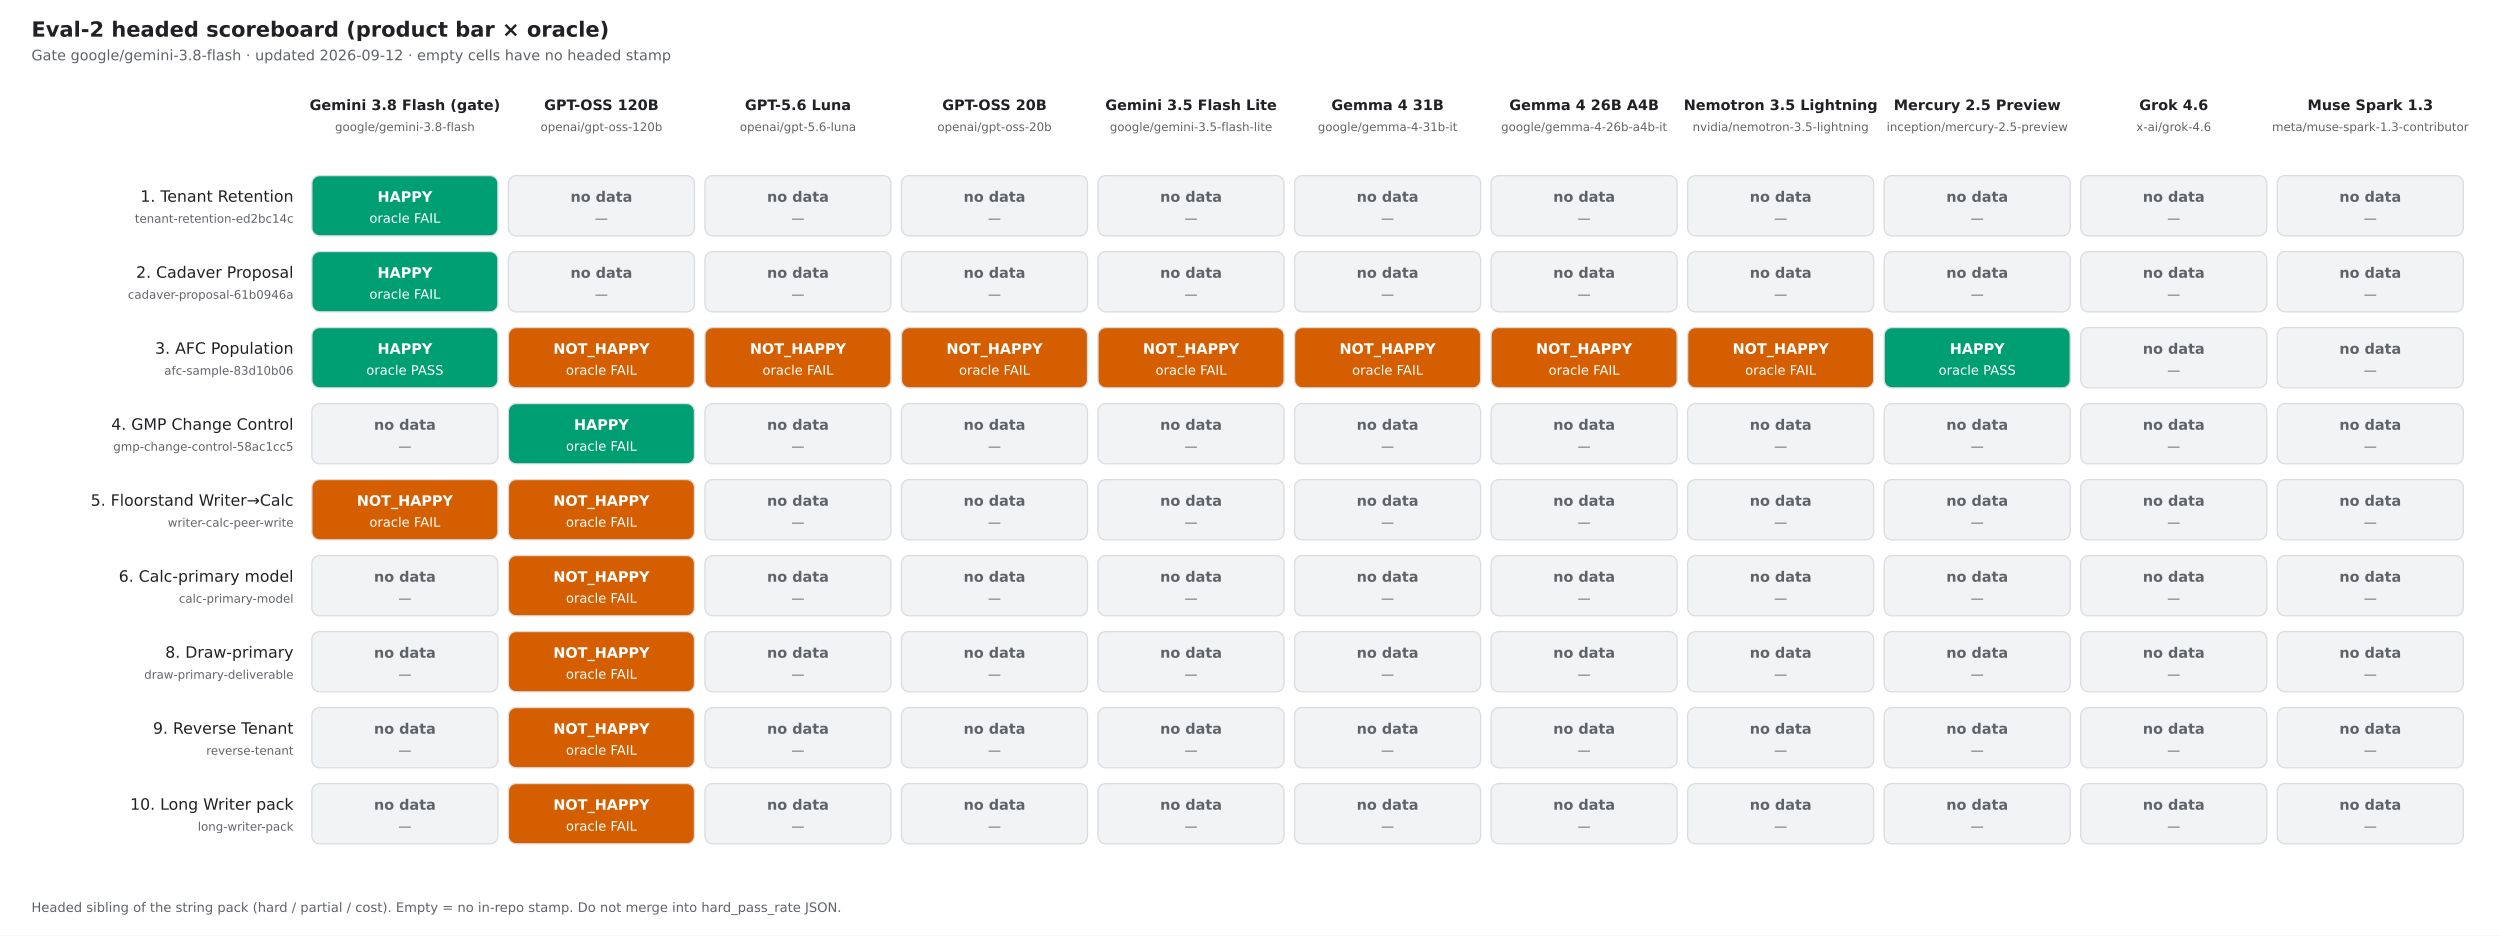
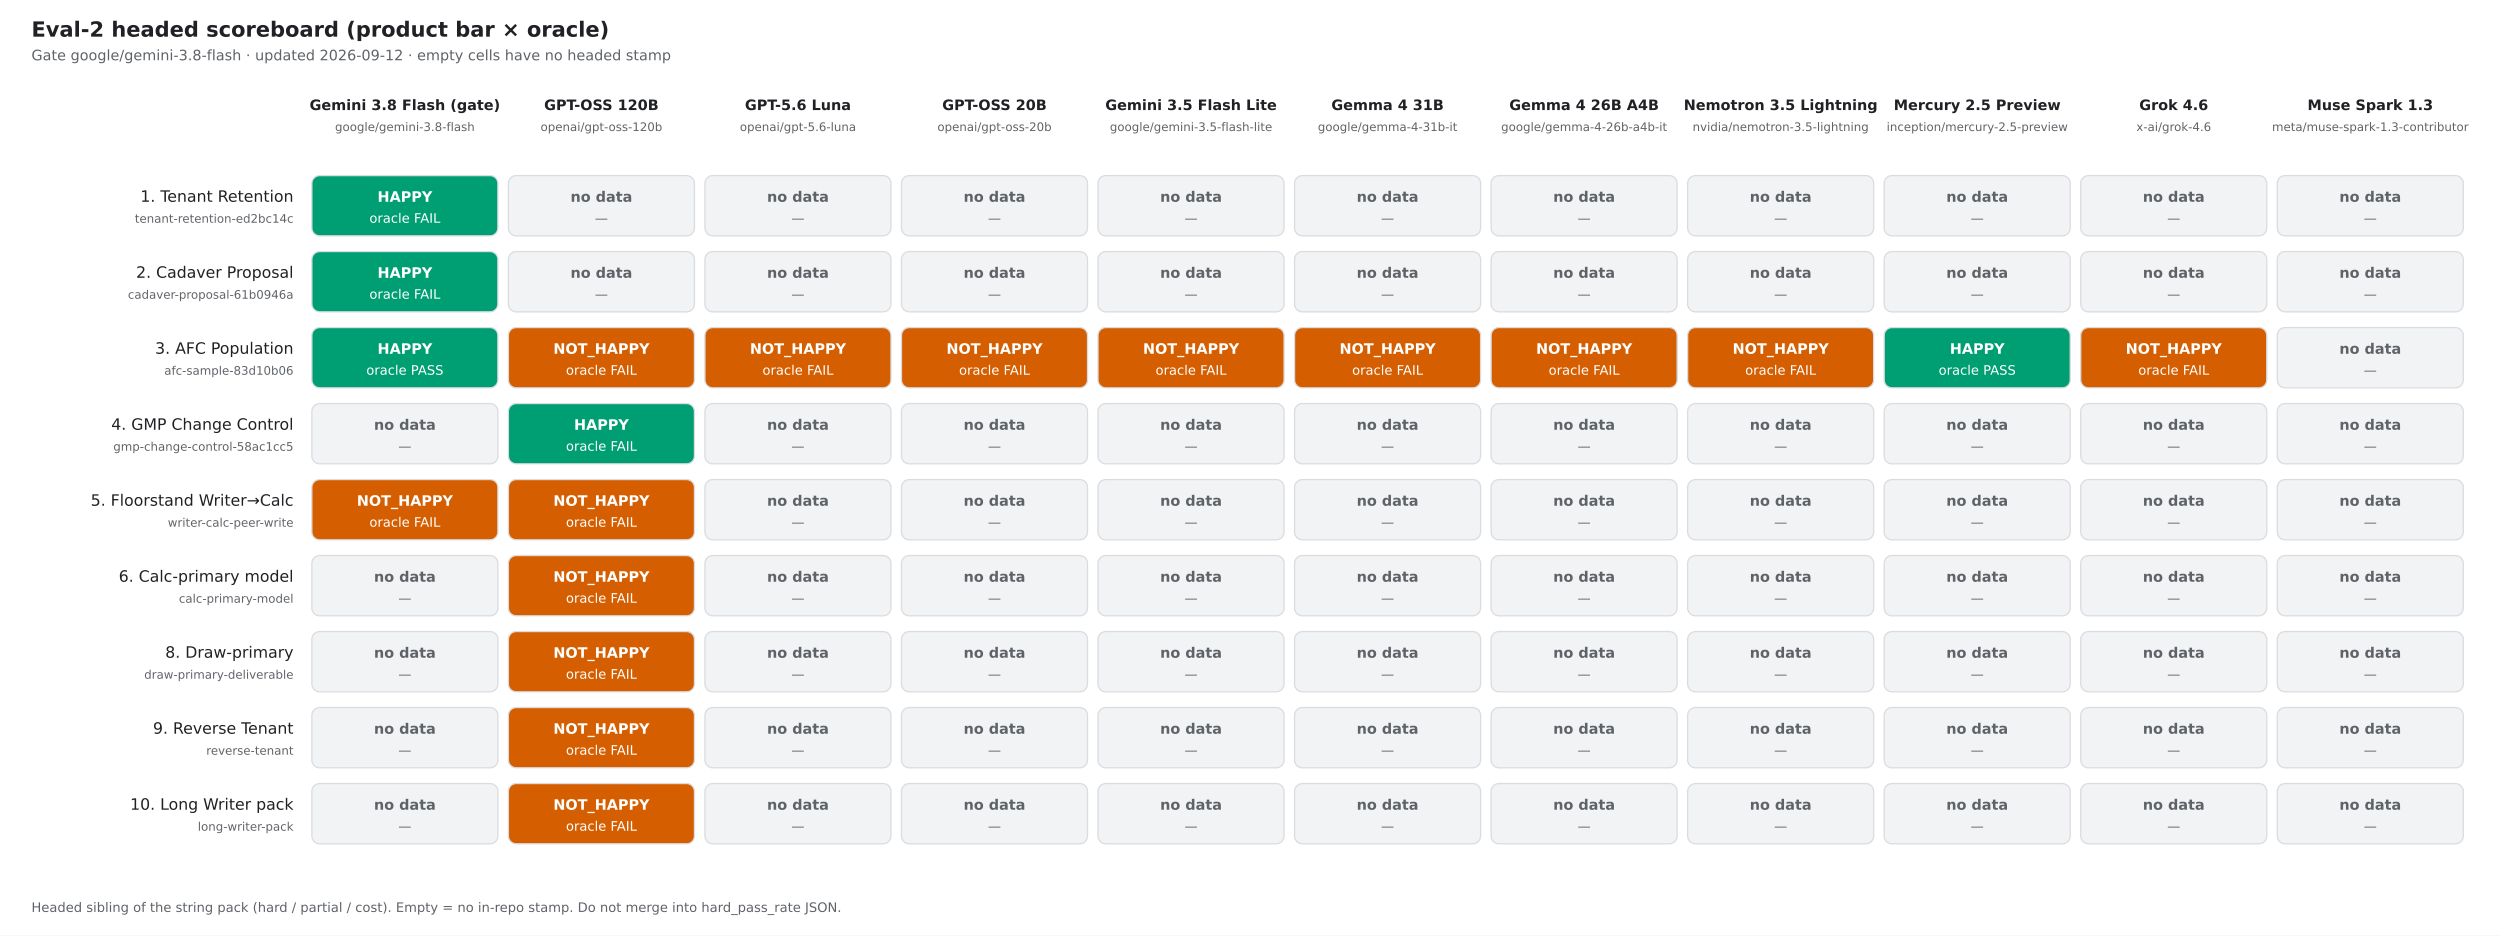
<svg xmlns="http://www.w3.org/2000/svg" width="1908" height="714" viewBox="0 0 1908 714" role="img">
  <rect width="1908" height="714" fill="#ffffff" />
  <text x="24" y="28" font-family="DejaVu Sans, sans-serif" font-size="16" font-weight="700" fill="#202124">Eval-2 headed scoreboard (product bar × oracle)</text>
  <text x="24" y="46" font-family="DejaVu Sans, sans-serif" font-size="11" fill="#5f6368">Gate google/gemini-3.8-flash · updated 2026-09-12 · empty cells have no headed stamp</text>
  <text x="309.0" y="84" text-anchor="middle" font-family="DejaVu Sans, sans-serif" font-size="11" font-weight="700" fill="#202124">Gemini 3.8 Flash (gate)</text>
  <text x="309.0" y="100" text-anchor="middle" font-family="DejaVu Sans, sans-serif" font-size="9" fill="#5f6368">google/gemini-3.8-flash</text>
  <text x="459.0" y="84" text-anchor="middle" font-family="DejaVu Sans, sans-serif" font-size="11" font-weight="700" fill="#202124">GPT-OSS 120B</text>
  <text x="459.0" y="100" text-anchor="middle" font-family="DejaVu Sans, sans-serif" font-size="9" fill="#5f6368">openai/gpt-oss-120b</text>
  <text x="609.0" y="84" text-anchor="middle" font-family="DejaVu Sans, sans-serif" font-size="11" font-weight="700" fill="#202124">GPT-5.6 Luna</text>
  <text x="609.0" y="100" text-anchor="middle" font-family="DejaVu Sans, sans-serif" font-size="9" fill="#5f6368">openai/gpt-5.6-luna</text>
  <text x="759.0" y="84" text-anchor="middle" font-family="DejaVu Sans, sans-serif" font-size="11" font-weight="700" fill="#202124">GPT-OSS 20B</text>
  <text x="759.0" y="100" text-anchor="middle" font-family="DejaVu Sans, sans-serif" font-size="9" fill="#5f6368">openai/gpt-oss-20b</text>
  <text x="909.0" y="84" text-anchor="middle" font-family="DejaVu Sans, sans-serif" font-size="11" font-weight="700" fill="#202124">Gemini 3.5 Flash Lite</text>
  <text x="909.0" y="100" text-anchor="middle" font-family="DejaVu Sans, sans-serif" font-size="9" fill="#5f6368">google/gemini-3.5-flash-lite</text>
  <text x="1059.0" y="84" text-anchor="middle" font-family="DejaVu Sans, sans-serif" font-size="11" font-weight="700" fill="#202124">Gemma 4 31B</text>
  <text x="1059.0" y="100" text-anchor="middle" font-family="DejaVu Sans, sans-serif" font-size="9" fill="#5f6368">google/gemma-4-31b-it</text>
  <text x="1209.0" y="84" text-anchor="middle" font-family="DejaVu Sans, sans-serif" font-size="11" font-weight="700" fill="#202124">Gemma 4 26B A4B</text>
  <text x="1209.0" y="100" text-anchor="middle" font-family="DejaVu Sans, sans-serif" font-size="9" fill="#5f6368">google/gemma-4-26b-a4b-it</text>
  <text x="1359.0" y="84" text-anchor="middle" font-family="DejaVu Sans, sans-serif" font-size="11" font-weight="700" fill="#202124">Nemotron 3.5 Lightning</text>
  <text x="1359.0" y="100" text-anchor="middle" font-family="DejaVu Sans, sans-serif" font-size="9" fill="#5f6368">nvidia/nemotron-3.5-lightning</text>
  <text x="1509.0" y="84" text-anchor="middle" font-family="DejaVu Sans, sans-serif" font-size="11" font-weight="700" fill="#202124">Mercury 2.5 Preview</text>
  <text x="1509.0" y="100" text-anchor="middle" font-family="DejaVu Sans, sans-serif" font-size="9" fill="#5f6368">inception/mercury-2.5-preview</text>
  <text x="1659.0" y="84" text-anchor="middle" font-family="DejaVu Sans, sans-serif" font-size="11" font-weight="700" fill="#202124">Grok 4.6</text>
  <text x="1659.0" y="100" text-anchor="middle" font-family="DejaVu Sans, sans-serif" font-size="9" fill="#5f6368">x-ai/grok-4.6</text>
  <text x="1809.0" y="84" text-anchor="middle" font-family="DejaVu Sans, sans-serif" font-size="11" font-weight="700" fill="#202124">Muse Spark 1.3</text>
  <text x="1809.0" y="100" text-anchor="middle" font-family="DejaVu Sans, sans-serif" font-size="9" fill="#5f6368">meta/muse-spark-1.3-contributor</text>
  <text x="224" y="154" text-anchor="end" font-family="DejaVu Sans, sans-serif" font-size="12" fill="#202124">1. Tenant Retention</text>
  <text x="224" y="170" text-anchor="end" font-family="DejaVu Sans, sans-serif" font-size="9" fill="#5f6368">tenant-retention-ed2bc14c</text>
  <rect x="238.0" y="134.0" width="142" height="46" rx="6" fill="#009E73" stroke="#dadce0" />
  <text x="309.0" y="154.0" text-anchor="middle" font-family="DejaVu Sans, sans-serif" font-size="11" font-weight="700" fill="#ffffff">HAPPY</text>
  <text x="309.0" y="170.0" text-anchor="middle" font-family="DejaVu Sans, sans-serif" font-size="10" fill="#ffffff">oracle FAIL</text>
  <rect x="388.0" y="134.0" width="142" height="46" rx="6" fill="#F1F3F4" stroke="#dadce0" />
  <text x="459.0" y="154.0" text-anchor="middle" font-family="DejaVu Sans, sans-serif" font-size="11" font-weight="700" fill="#5f6368">no data</text>
  <text x="459.0" y="170.0" text-anchor="middle" font-family="DejaVu Sans, sans-serif" font-size="10" fill="#5f6368">—</text>
  <rect x="538.0" y="134.0" width="142" height="46" rx="6" fill="#F1F3F4" stroke="#dadce0" />
  <text x="609.0" y="154.0" text-anchor="middle" font-family="DejaVu Sans, sans-serif" font-size="11" font-weight="700" fill="#5f6368">no data</text>
  <text x="609.0" y="170.0" text-anchor="middle" font-family="DejaVu Sans, sans-serif" font-size="10" fill="#5f6368">—</text>
  <rect x="688.0" y="134.0" width="142" height="46" rx="6" fill="#F1F3F4" stroke="#dadce0" />
  <text x="759.0" y="154.0" text-anchor="middle" font-family="DejaVu Sans, sans-serif" font-size="11" font-weight="700" fill="#5f6368">no data</text>
  <text x="759.0" y="170.0" text-anchor="middle" font-family="DejaVu Sans, sans-serif" font-size="10" fill="#5f6368">—</text>
  <rect x="838.0" y="134.0" width="142" height="46" rx="6" fill="#F1F3F4" stroke="#dadce0" />
  <text x="909.0" y="154.0" text-anchor="middle" font-family="DejaVu Sans, sans-serif" font-size="11" font-weight="700" fill="#5f6368">no data</text>
  <text x="909.0" y="170.0" text-anchor="middle" font-family="DejaVu Sans, sans-serif" font-size="10" fill="#5f6368">—</text>
  <rect x="988.0" y="134.0" width="142" height="46" rx="6" fill="#F1F3F4" stroke="#dadce0" />
  <text x="1059.0" y="154.0" text-anchor="middle" font-family="DejaVu Sans, sans-serif" font-size="11" font-weight="700" fill="#5f6368">no data</text>
  <text x="1059.0" y="170.0" text-anchor="middle" font-family="DejaVu Sans, sans-serif" font-size="10" fill="#5f6368">—</text>
  <rect x="1138.0" y="134.0" width="142" height="46" rx="6" fill="#F1F3F4" stroke="#dadce0" />
  <text x="1209.0" y="154.0" text-anchor="middle" font-family="DejaVu Sans, sans-serif" font-size="11" font-weight="700" fill="#5f6368">no data</text>
  <text x="1209.0" y="170.0" text-anchor="middle" font-family="DejaVu Sans, sans-serif" font-size="10" fill="#5f6368">—</text>
  <rect x="1288.0" y="134.0" width="142" height="46" rx="6" fill="#F1F3F4" stroke="#dadce0" />
  <text x="1359.0" y="154.0" text-anchor="middle" font-family="DejaVu Sans, sans-serif" font-size="11" font-weight="700" fill="#5f6368">no data</text>
  <text x="1359.0" y="170.0" text-anchor="middle" font-family="DejaVu Sans, sans-serif" font-size="10" fill="#5f6368">—</text>
  <rect x="1438.0" y="134.0" width="142" height="46" rx="6" fill="#F1F3F4" stroke="#dadce0" />
  <text x="1509.0" y="154.0" text-anchor="middle" font-family="DejaVu Sans, sans-serif" font-size="11" font-weight="700" fill="#5f6368">no data</text>
  <text x="1509.0" y="170.0" text-anchor="middle" font-family="DejaVu Sans, sans-serif" font-size="10" fill="#5f6368">—</text>
  <rect x="1588.0" y="134.0" width="142" height="46" rx="6" fill="#F1F3F4" stroke="#dadce0" />
  <text x="1659.0" y="154.0" text-anchor="middle" font-family="DejaVu Sans, sans-serif" font-size="11" font-weight="700" fill="#5f6368">no data</text>
  <text x="1659.0" y="170.0" text-anchor="middle" font-family="DejaVu Sans, sans-serif" font-size="10" fill="#5f6368">—</text>
  <rect x="1738.0" y="134.0" width="142" height="46" rx="6" fill="#F1F3F4" stroke="#dadce0" />
  <text x="1809.0" y="154.0" text-anchor="middle" font-family="DejaVu Sans, sans-serif" font-size="11" font-weight="700" fill="#5f6368">no data</text>
  <text x="1809.0" y="170.0" text-anchor="middle" font-family="DejaVu Sans, sans-serif" font-size="10" fill="#5f6368">—</text>
  <text x="224" y="212" text-anchor="end" font-family="DejaVu Sans, sans-serif" font-size="12" fill="#202124">2. Cadaver Proposal</text>
  <text x="224" y="228" text-anchor="end" font-family="DejaVu Sans, sans-serif" font-size="9" fill="#5f6368">cadaver-proposal-61b0946a</text>
  <rect x="238.0" y="192.0" width="142" height="46" rx="6" fill="#009E73" stroke="#dadce0" />
  <text x="309.0" y="212.0" text-anchor="middle" font-family="DejaVu Sans, sans-serif" font-size="11" font-weight="700" fill="#ffffff">HAPPY</text>
  <text x="309.0" y="228.0" text-anchor="middle" font-family="DejaVu Sans, sans-serif" font-size="10" fill="#ffffff">oracle FAIL</text>
  <rect x="388.0" y="192.0" width="142" height="46" rx="6" fill="#F1F3F4" stroke="#dadce0" />
  <text x="459.0" y="212.0" text-anchor="middle" font-family="DejaVu Sans, sans-serif" font-size="11" font-weight="700" fill="#5f6368">no data</text>
  <text x="459.0" y="228.0" text-anchor="middle" font-family="DejaVu Sans, sans-serif" font-size="10" fill="#5f6368">—</text>
  <rect x="538.0" y="192.0" width="142" height="46" rx="6" fill="#F1F3F4" stroke="#dadce0" />
  <text x="609.0" y="212.0" text-anchor="middle" font-family="DejaVu Sans, sans-serif" font-size="11" font-weight="700" fill="#5f6368">no data</text>
  <text x="609.0" y="228.0" text-anchor="middle" font-family="DejaVu Sans, sans-serif" font-size="10" fill="#5f6368">—</text>
  <rect x="688.0" y="192.0" width="142" height="46" rx="6" fill="#F1F3F4" stroke="#dadce0" />
  <text x="759.0" y="212.0" text-anchor="middle" font-family="DejaVu Sans, sans-serif" font-size="11" font-weight="700" fill="#5f6368">no data</text>
  <text x="759.0" y="228.0" text-anchor="middle" font-family="DejaVu Sans, sans-serif" font-size="10" fill="#5f6368">—</text>
  <rect x="838.0" y="192.0" width="142" height="46" rx="6" fill="#F1F3F4" stroke="#dadce0" />
  <text x="909.0" y="212.0" text-anchor="middle" font-family="DejaVu Sans, sans-serif" font-size="11" font-weight="700" fill="#5f6368">no data</text>
  <text x="909.0" y="228.0" text-anchor="middle" font-family="DejaVu Sans, sans-serif" font-size="10" fill="#5f6368">—</text>
  <rect x="988.0" y="192.0" width="142" height="46" rx="6" fill="#F1F3F4" stroke="#dadce0" />
  <text x="1059.0" y="212.0" text-anchor="middle" font-family="DejaVu Sans, sans-serif" font-size="11" font-weight="700" fill="#5f6368">no data</text>
  <text x="1059.0" y="228.0" text-anchor="middle" font-family="DejaVu Sans, sans-serif" font-size="10" fill="#5f6368">—</text>
  <rect x="1138.0" y="192.0" width="142" height="46" rx="6" fill="#F1F3F4" stroke="#dadce0" />
  <text x="1209.0" y="212.0" text-anchor="middle" font-family="DejaVu Sans, sans-serif" font-size="11" font-weight="700" fill="#5f6368">no data</text>
  <text x="1209.0" y="228.0" text-anchor="middle" font-family="DejaVu Sans, sans-serif" font-size="10" fill="#5f6368">—</text>
  <rect x="1288.0" y="192.0" width="142" height="46" rx="6" fill="#F1F3F4" stroke="#dadce0" />
  <text x="1359.0" y="212.0" text-anchor="middle" font-family="DejaVu Sans, sans-serif" font-size="11" font-weight="700" fill="#5f6368">no data</text>
  <text x="1359.0" y="228.0" text-anchor="middle" font-family="DejaVu Sans, sans-serif" font-size="10" fill="#5f6368">—</text>
  <rect x="1438.0" y="192.0" width="142" height="46" rx="6" fill="#F1F3F4" stroke="#dadce0" />
  <text x="1509.0" y="212.0" text-anchor="middle" font-family="DejaVu Sans, sans-serif" font-size="11" font-weight="700" fill="#5f6368">no data</text>
  <text x="1509.0" y="228.0" text-anchor="middle" font-family="DejaVu Sans, sans-serif" font-size="10" fill="#5f6368">—</text>
  <rect x="1588.0" y="192.0" width="142" height="46" rx="6" fill="#F1F3F4" stroke="#dadce0" />
  <text x="1659.0" y="212.0" text-anchor="middle" font-family="DejaVu Sans, sans-serif" font-size="11" font-weight="700" fill="#5f6368">no data</text>
  <text x="1659.0" y="228.0" text-anchor="middle" font-family="DejaVu Sans, sans-serif" font-size="10" fill="#5f6368">—</text>
  <rect x="1738.0" y="192.0" width="142" height="46" rx="6" fill="#F1F3F4" stroke="#dadce0" />
  <text x="1809.0" y="212.0" text-anchor="middle" font-family="DejaVu Sans, sans-serif" font-size="11" font-weight="700" fill="#5f6368">no data</text>
  <text x="1809.0" y="228.0" text-anchor="middle" font-family="DejaVu Sans, sans-serif" font-size="10" fill="#5f6368">—</text>
  <text x="224" y="270" text-anchor="end" font-family="DejaVu Sans, sans-serif" font-size="12" fill="#202124">3. AFC Population</text>
  <text x="224" y="286" text-anchor="end" font-family="DejaVu Sans, sans-serif" font-size="9" fill="#5f6368">afc-sample-83d10b06</text>
  <rect x="238.0" y="250.0" width="142" height="46" rx="6" fill="#009E73" stroke="#dadce0" />
  <text x="309.0" y="270.0" text-anchor="middle" font-family="DejaVu Sans, sans-serif" font-size="11" font-weight="700" fill="#ffffff">HAPPY</text>
  <text x="309.0" y="286.0" text-anchor="middle" font-family="DejaVu Sans, sans-serif" font-size="10" fill="#ffffff">oracle PASS</text>
  <rect x="388.0" y="250.0" width="142" height="46" rx="6" fill="#D55E00" stroke="#dadce0" />
  <text x="459.0" y="270.0" text-anchor="middle" font-family="DejaVu Sans, sans-serif" font-size="11" font-weight="700" fill="#ffffff">NOT_HAPPY</text>
  <text x="459.0" y="286.0" text-anchor="middle" font-family="DejaVu Sans, sans-serif" font-size="10" fill="#ffffff">oracle FAIL</text>
  <rect x="538.0" y="250.0" width="142" height="46" rx="6" fill="#D55E00" stroke="#dadce0" />
  <text x="609.0" y="270.0" text-anchor="middle" font-family="DejaVu Sans, sans-serif" font-size="11" font-weight="700" fill="#ffffff">NOT_HAPPY</text>
  <text x="609.0" y="286.0" text-anchor="middle" font-family="DejaVu Sans, sans-serif" font-size="10" fill="#ffffff">oracle FAIL</text>
  <rect x="688.0" y="250.0" width="142" height="46" rx="6" fill="#D55E00" stroke="#dadce0" />
  <text x="759.0" y="270.0" text-anchor="middle" font-family="DejaVu Sans, sans-serif" font-size="11" font-weight="700" fill="#ffffff">NOT_HAPPY</text>
  <text x="759.0" y="286.0" text-anchor="middle" font-family="DejaVu Sans, sans-serif" font-size="10" fill="#ffffff">oracle FAIL</text>
  <rect x="838.0" y="250.0" width="142" height="46" rx="6" fill="#D55E00" stroke="#dadce0" />
  <text x="909.0" y="270.0" text-anchor="middle" font-family="DejaVu Sans, sans-serif" font-size="11" font-weight="700" fill="#ffffff">NOT_HAPPY</text>
  <text x="909.0" y="286.0" text-anchor="middle" font-family="DejaVu Sans, sans-serif" font-size="10" fill="#ffffff">oracle FAIL</text>
  <rect x="988.0" y="250.0" width="142" height="46" rx="6" fill="#D55E00" stroke="#dadce0" />
  <text x="1059.0" y="270.0" text-anchor="middle" font-family="DejaVu Sans, sans-serif" font-size="11" font-weight="700" fill="#ffffff">NOT_HAPPY</text>
  <text x="1059.0" y="286.0" text-anchor="middle" font-family="DejaVu Sans, sans-serif" font-size="10" fill="#ffffff">oracle FAIL</text>
  <rect x="1138.0" y="250.0" width="142" height="46" rx="6" fill="#D55E00" stroke="#dadce0" />
  <text x="1209.0" y="270.0" text-anchor="middle" font-family="DejaVu Sans, sans-serif" font-size="11" font-weight="700" fill="#ffffff">NOT_HAPPY</text>
  <text x="1209.0" y="286.0" text-anchor="middle" font-family="DejaVu Sans, sans-serif" font-size="10" fill="#ffffff">oracle FAIL</text>
  <rect x="1288.0" y="250.0" width="142" height="46" rx="6" fill="#D55E00" stroke="#dadce0" />
  <text x="1359.0" y="270.0" text-anchor="middle" font-family="DejaVu Sans, sans-serif" font-size="11" font-weight="700" fill="#ffffff">NOT_HAPPY</text>
  <text x="1359.0" y="286.0" text-anchor="middle" font-family="DejaVu Sans, sans-serif" font-size="10" fill="#ffffff">oracle FAIL</text>
  <rect x="1438.0" y="250.0" width="142" height="46" rx="6" fill="#009E73" stroke="#dadce0" />
  <text x="1509.0" y="270.0" text-anchor="middle" font-family="DejaVu Sans, sans-serif" font-size="11" font-weight="700" fill="#ffffff">HAPPY</text>
  <text x="1509.0" y="286.0" text-anchor="middle" font-family="DejaVu Sans, sans-serif" font-size="10" fill="#ffffff">oracle PASS</text>
-   <rect x="1588.0" y="250.0" width="142" height="46" rx="6" fill="#F1F3F4" stroke="#dadce0" />
-   <text x="1659.0" y="270.0" text-anchor="middle" font-family="DejaVu Sans, sans-serif" font-size="11" font-weight="700" fill="#5f6368">no data</text>
-   <text x="1659.0" y="286.0" text-anchor="middle" font-family="DejaVu Sans, sans-serif" font-size="10" fill="#5f6368">—</text>
+   <rect x="1588.0" y="250.0" width="142" height="46" rx="6" fill="#D55E00" stroke="#dadce0" />
+   <text x="1659.0" y="270.0" text-anchor="middle" font-family="DejaVu Sans, sans-serif" font-size="11" font-weight="700" fill="#ffffff">NOT_HAPPY</text>
+   <text x="1659.0" y="286.0" text-anchor="middle" font-family="DejaVu Sans, sans-serif" font-size="10" fill="#ffffff">oracle FAIL</text>
  <rect x="1738.0" y="250.0" width="142" height="46" rx="6" fill="#F1F3F4" stroke="#dadce0" />
  <text x="1809.0" y="270.0" text-anchor="middle" font-family="DejaVu Sans, sans-serif" font-size="11" font-weight="700" fill="#5f6368">no data</text>
  <text x="1809.0" y="286.0" text-anchor="middle" font-family="DejaVu Sans, sans-serif" font-size="10" fill="#5f6368">—</text>
  <text x="224" y="328" text-anchor="end" font-family="DejaVu Sans, sans-serif" font-size="12" fill="#202124">4. GMP Change Control</text>
  <text x="224" y="344" text-anchor="end" font-family="DejaVu Sans, sans-serif" font-size="9" fill="#5f6368">gmp-change-control-58ac1cc5</text>
  <rect x="238.0" y="308.0" width="142" height="46" rx="6" fill="#F1F3F4" stroke="#dadce0" />
  <text x="309.0" y="328.0" text-anchor="middle" font-family="DejaVu Sans, sans-serif" font-size="11" font-weight="700" fill="#5f6368">no data</text>
  <text x="309.0" y="344.0" text-anchor="middle" font-family="DejaVu Sans, sans-serif" font-size="10" fill="#5f6368">—</text>
  <rect x="388.0" y="308.0" width="142" height="46" rx="6" fill="#009E73" stroke="#dadce0" />
  <text x="459.0" y="328.0" text-anchor="middle" font-family="DejaVu Sans, sans-serif" font-size="11" font-weight="700" fill="#ffffff">HAPPY</text>
  <text x="459.0" y="344.0" text-anchor="middle" font-family="DejaVu Sans, sans-serif" font-size="10" fill="#ffffff">oracle FAIL</text>
  <rect x="538.0" y="308.0" width="142" height="46" rx="6" fill="#F1F3F4" stroke="#dadce0" />
  <text x="609.0" y="328.0" text-anchor="middle" font-family="DejaVu Sans, sans-serif" font-size="11" font-weight="700" fill="#5f6368">no data</text>
  <text x="609.0" y="344.0" text-anchor="middle" font-family="DejaVu Sans, sans-serif" font-size="10" fill="#5f6368">—</text>
  <rect x="688.0" y="308.0" width="142" height="46" rx="6" fill="#F1F3F4" stroke="#dadce0" />
  <text x="759.0" y="328.0" text-anchor="middle" font-family="DejaVu Sans, sans-serif" font-size="11" font-weight="700" fill="#5f6368">no data</text>
  <text x="759.0" y="344.0" text-anchor="middle" font-family="DejaVu Sans, sans-serif" font-size="10" fill="#5f6368">—</text>
  <rect x="838.0" y="308.0" width="142" height="46" rx="6" fill="#F1F3F4" stroke="#dadce0" />
  <text x="909.0" y="328.0" text-anchor="middle" font-family="DejaVu Sans, sans-serif" font-size="11" font-weight="700" fill="#5f6368">no data</text>
  <text x="909.0" y="344.0" text-anchor="middle" font-family="DejaVu Sans, sans-serif" font-size="10" fill="#5f6368">—</text>
  <rect x="988.0" y="308.0" width="142" height="46" rx="6" fill="#F1F3F4" stroke="#dadce0" />
  <text x="1059.0" y="328.0" text-anchor="middle" font-family="DejaVu Sans, sans-serif" font-size="11" font-weight="700" fill="#5f6368">no data</text>
  <text x="1059.0" y="344.0" text-anchor="middle" font-family="DejaVu Sans, sans-serif" font-size="10" fill="#5f6368">—</text>
  <rect x="1138.0" y="308.0" width="142" height="46" rx="6" fill="#F1F3F4" stroke="#dadce0" />
  <text x="1209.0" y="328.0" text-anchor="middle" font-family="DejaVu Sans, sans-serif" font-size="11" font-weight="700" fill="#5f6368">no data</text>
  <text x="1209.0" y="344.0" text-anchor="middle" font-family="DejaVu Sans, sans-serif" font-size="10" fill="#5f6368">—</text>
  <rect x="1288.0" y="308.0" width="142" height="46" rx="6" fill="#F1F3F4" stroke="#dadce0" />
  <text x="1359.0" y="328.0" text-anchor="middle" font-family="DejaVu Sans, sans-serif" font-size="11" font-weight="700" fill="#5f6368">no data</text>
  <text x="1359.0" y="344.0" text-anchor="middle" font-family="DejaVu Sans, sans-serif" font-size="10" fill="#5f6368">—</text>
  <rect x="1438.0" y="308.0" width="142" height="46" rx="6" fill="#F1F3F4" stroke="#dadce0" />
  <text x="1509.0" y="328.0" text-anchor="middle" font-family="DejaVu Sans, sans-serif" font-size="11" font-weight="700" fill="#5f6368">no data</text>
  <text x="1509.0" y="344.0" text-anchor="middle" font-family="DejaVu Sans, sans-serif" font-size="10" fill="#5f6368">—</text>
  <rect x="1588.0" y="308.0" width="142" height="46" rx="6" fill="#F1F3F4" stroke="#dadce0" />
  <text x="1659.0" y="328.0" text-anchor="middle" font-family="DejaVu Sans, sans-serif" font-size="11" font-weight="700" fill="#5f6368">no data</text>
  <text x="1659.0" y="344.0" text-anchor="middle" font-family="DejaVu Sans, sans-serif" font-size="10" fill="#5f6368">—</text>
  <rect x="1738.0" y="308.0" width="142" height="46" rx="6" fill="#F1F3F4" stroke="#dadce0" />
  <text x="1809.0" y="328.0" text-anchor="middle" font-family="DejaVu Sans, sans-serif" font-size="11" font-weight="700" fill="#5f6368">no data</text>
  <text x="1809.0" y="344.0" text-anchor="middle" font-family="DejaVu Sans, sans-serif" font-size="10" fill="#5f6368">—</text>
  <text x="224" y="386" text-anchor="end" font-family="DejaVu Sans, sans-serif" font-size="12" fill="#202124">5. Floorstand Writer→Calc</text>
  <text x="224" y="402" text-anchor="end" font-family="DejaVu Sans, sans-serif" font-size="9" fill="#5f6368">writer-calc-peer-write</text>
  <rect x="238.0" y="366.0" width="142" height="46" rx="6" fill="#D55E00" stroke="#dadce0" />
  <text x="309.0" y="386.0" text-anchor="middle" font-family="DejaVu Sans, sans-serif" font-size="11" font-weight="700" fill="#ffffff">NOT_HAPPY</text>
  <text x="309.0" y="402.0" text-anchor="middle" font-family="DejaVu Sans, sans-serif" font-size="10" fill="#ffffff">oracle FAIL</text>
  <rect x="388.0" y="366.0" width="142" height="46" rx="6" fill="#D55E00" stroke="#dadce0" />
  <text x="459.0" y="386.0" text-anchor="middle" font-family="DejaVu Sans, sans-serif" font-size="11" font-weight="700" fill="#ffffff">NOT_HAPPY</text>
  <text x="459.0" y="402.0" text-anchor="middle" font-family="DejaVu Sans, sans-serif" font-size="10" fill="#ffffff">oracle FAIL</text>
  <rect x="538.0" y="366.0" width="142" height="46" rx="6" fill="#F1F3F4" stroke="#dadce0" />
  <text x="609.0" y="386.0" text-anchor="middle" font-family="DejaVu Sans, sans-serif" font-size="11" font-weight="700" fill="#5f6368">no data</text>
  <text x="609.0" y="402.0" text-anchor="middle" font-family="DejaVu Sans, sans-serif" font-size="10" fill="#5f6368">—</text>
  <rect x="688.0" y="366.0" width="142" height="46" rx="6" fill="#F1F3F4" stroke="#dadce0" />
  <text x="759.0" y="386.0" text-anchor="middle" font-family="DejaVu Sans, sans-serif" font-size="11" font-weight="700" fill="#5f6368">no data</text>
  <text x="759.0" y="402.0" text-anchor="middle" font-family="DejaVu Sans, sans-serif" font-size="10" fill="#5f6368">—</text>
  <rect x="838.0" y="366.0" width="142" height="46" rx="6" fill="#F1F3F4" stroke="#dadce0" />
  <text x="909.0" y="386.0" text-anchor="middle" font-family="DejaVu Sans, sans-serif" font-size="11" font-weight="700" fill="#5f6368">no data</text>
  <text x="909.0" y="402.0" text-anchor="middle" font-family="DejaVu Sans, sans-serif" font-size="10" fill="#5f6368">—</text>
  <rect x="988.0" y="366.0" width="142" height="46" rx="6" fill="#F1F3F4" stroke="#dadce0" />
  <text x="1059.0" y="386.0" text-anchor="middle" font-family="DejaVu Sans, sans-serif" font-size="11" font-weight="700" fill="#5f6368">no data</text>
  <text x="1059.0" y="402.0" text-anchor="middle" font-family="DejaVu Sans, sans-serif" font-size="10" fill="#5f6368">—</text>
  <rect x="1138.0" y="366.0" width="142" height="46" rx="6" fill="#F1F3F4" stroke="#dadce0" />
  <text x="1209.0" y="386.0" text-anchor="middle" font-family="DejaVu Sans, sans-serif" font-size="11" font-weight="700" fill="#5f6368">no data</text>
  <text x="1209.0" y="402.0" text-anchor="middle" font-family="DejaVu Sans, sans-serif" font-size="10" fill="#5f6368">—</text>
  <rect x="1288.0" y="366.0" width="142" height="46" rx="6" fill="#F1F3F4" stroke="#dadce0" />
  <text x="1359.0" y="386.0" text-anchor="middle" font-family="DejaVu Sans, sans-serif" font-size="11" font-weight="700" fill="#5f6368">no data</text>
  <text x="1359.0" y="402.0" text-anchor="middle" font-family="DejaVu Sans, sans-serif" font-size="10" fill="#5f6368">—</text>
  <rect x="1438.0" y="366.0" width="142" height="46" rx="6" fill="#F1F3F4" stroke="#dadce0" />
  <text x="1509.0" y="386.0" text-anchor="middle" font-family="DejaVu Sans, sans-serif" font-size="11" font-weight="700" fill="#5f6368">no data</text>
  <text x="1509.0" y="402.0" text-anchor="middle" font-family="DejaVu Sans, sans-serif" font-size="10" fill="#5f6368">—</text>
  <rect x="1588.0" y="366.0" width="142" height="46" rx="6" fill="#F1F3F4" stroke="#dadce0" />
  <text x="1659.0" y="386.0" text-anchor="middle" font-family="DejaVu Sans, sans-serif" font-size="11" font-weight="700" fill="#5f6368">no data</text>
  <text x="1659.0" y="402.0" text-anchor="middle" font-family="DejaVu Sans, sans-serif" font-size="10" fill="#5f6368">—</text>
  <rect x="1738.0" y="366.0" width="142" height="46" rx="6" fill="#F1F3F4" stroke="#dadce0" />
  <text x="1809.0" y="386.0" text-anchor="middle" font-family="DejaVu Sans, sans-serif" font-size="11" font-weight="700" fill="#5f6368">no data</text>
  <text x="1809.0" y="402.0" text-anchor="middle" font-family="DejaVu Sans, sans-serif" font-size="10" fill="#5f6368">—</text>
  <text x="224" y="444" text-anchor="end" font-family="DejaVu Sans, sans-serif" font-size="12" fill="#202124">6. Calc-primary model</text>
  <text x="224" y="460" text-anchor="end" font-family="DejaVu Sans, sans-serif" font-size="9" fill="#5f6368">calc-primary-model</text>
  <rect x="238.0" y="424.0" width="142" height="46" rx="6" fill="#F1F3F4" stroke="#dadce0" />
  <text x="309.0" y="444.0" text-anchor="middle" font-family="DejaVu Sans, sans-serif" font-size="11" font-weight="700" fill="#5f6368">no data</text>
  <text x="309.0" y="460.0" text-anchor="middle" font-family="DejaVu Sans, sans-serif" font-size="10" fill="#5f6368">—</text>
  <rect x="388.0" y="424.0" width="142" height="46" rx="6" fill="#D55E00" stroke="#dadce0" />
  <text x="459.0" y="444.0" text-anchor="middle" font-family="DejaVu Sans, sans-serif" font-size="11" font-weight="700" fill="#ffffff">NOT_HAPPY</text>
  <text x="459.0" y="460.0" text-anchor="middle" font-family="DejaVu Sans, sans-serif" font-size="10" fill="#ffffff">oracle FAIL</text>
  <rect x="538.0" y="424.0" width="142" height="46" rx="6" fill="#F1F3F4" stroke="#dadce0" />
  <text x="609.0" y="444.0" text-anchor="middle" font-family="DejaVu Sans, sans-serif" font-size="11" font-weight="700" fill="#5f6368">no data</text>
  <text x="609.0" y="460.0" text-anchor="middle" font-family="DejaVu Sans, sans-serif" font-size="10" fill="#5f6368">—</text>
  <rect x="688.0" y="424.0" width="142" height="46" rx="6" fill="#F1F3F4" stroke="#dadce0" />
  <text x="759.0" y="444.0" text-anchor="middle" font-family="DejaVu Sans, sans-serif" font-size="11" font-weight="700" fill="#5f6368">no data</text>
  <text x="759.0" y="460.0" text-anchor="middle" font-family="DejaVu Sans, sans-serif" font-size="10" fill="#5f6368">—</text>
  <rect x="838.0" y="424.0" width="142" height="46" rx="6" fill="#F1F3F4" stroke="#dadce0" />
  <text x="909.0" y="444.0" text-anchor="middle" font-family="DejaVu Sans, sans-serif" font-size="11" font-weight="700" fill="#5f6368">no data</text>
  <text x="909.0" y="460.0" text-anchor="middle" font-family="DejaVu Sans, sans-serif" font-size="10" fill="#5f6368">—</text>
  <rect x="988.0" y="424.0" width="142" height="46" rx="6" fill="#F1F3F4" stroke="#dadce0" />
  <text x="1059.0" y="444.0" text-anchor="middle" font-family="DejaVu Sans, sans-serif" font-size="11" font-weight="700" fill="#5f6368">no data</text>
  <text x="1059.0" y="460.0" text-anchor="middle" font-family="DejaVu Sans, sans-serif" font-size="10" fill="#5f6368">—</text>
  <rect x="1138.0" y="424.0" width="142" height="46" rx="6" fill="#F1F3F4" stroke="#dadce0" />
  <text x="1209.0" y="444.0" text-anchor="middle" font-family="DejaVu Sans, sans-serif" font-size="11" font-weight="700" fill="#5f6368">no data</text>
  <text x="1209.0" y="460.0" text-anchor="middle" font-family="DejaVu Sans, sans-serif" font-size="10" fill="#5f6368">—</text>
  <rect x="1288.0" y="424.0" width="142" height="46" rx="6" fill="#F1F3F4" stroke="#dadce0" />
  <text x="1359.0" y="444.0" text-anchor="middle" font-family="DejaVu Sans, sans-serif" font-size="11" font-weight="700" fill="#5f6368">no data</text>
  <text x="1359.0" y="460.0" text-anchor="middle" font-family="DejaVu Sans, sans-serif" font-size="10" fill="#5f6368">—</text>
  <rect x="1438.0" y="424.0" width="142" height="46" rx="6" fill="#F1F3F4" stroke="#dadce0" />
  <text x="1509.0" y="444.0" text-anchor="middle" font-family="DejaVu Sans, sans-serif" font-size="11" font-weight="700" fill="#5f6368">no data</text>
  <text x="1509.0" y="460.0" text-anchor="middle" font-family="DejaVu Sans, sans-serif" font-size="10" fill="#5f6368">—</text>
  <rect x="1588.0" y="424.0" width="142" height="46" rx="6" fill="#F1F3F4" stroke="#dadce0" />
  <text x="1659.0" y="444.0" text-anchor="middle" font-family="DejaVu Sans, sans-serif" font-size="11" font-weight="700" fill="#5f6368">no data</text>
  <text x="1659.0" y="460.0" text-anchor="middle" font-family="DejaVu Sans, sans-serif" font-size="10" fill="#5f6368">—</text>
  <rect x="1738.0" y="424.0" width="142" height="46" rx="6" fill="#F1F3F4" stroke="#dadce0" />
  <text x="1809.0" y="444.0" text-anchor="middle" font-family="DejaVu Sans, sans-serif" font-size="11" font-weight="700" fill="#5f6368">no data</text>
  <text x="1809.0" y="460.0" text-anchor="middle" font-family="DejaVu Sans, sans-serif" font-size="10" fill="#5f6368">—</text>
  <text x="224" y="502" text-anchor="end" font-family="DejaVu Sans, sans-serif" font-size="12" fill="#202124">8. Draw-primary</text>
  <text x="224" y="518" text-anchor="end" font-family="DejaVu Sans, sans-serif" font-size="9" fill="#5f6368">draw-primary-deliverable</text>
  <rect x="238.0" y="482.0" width="142" height="46" rx="6" fill="#F1F3F4" stroke="#dadce0" />
  <text x="309.0" y="502.0" text-anchor="middle" font-family="DejaVu Sans, sans-serif" font-size="11" font-weight="700" fill="#5f6368">no data</text>
  <text x="309.0" y="518.0" text-anchor="middle" font-family="DejaVu Sans, sans-serif" font-size="10" fill="#5f6368">—</text>
  <rect x="388.0" y="482.0" width="142" height="46" rx="6" fill="#D55E00" stroke="#dadce0" />
  <text x="459.0" y="502.0" text-anchor="middle" font-family="DejaVu Sans, sans-serif" font-size="11" font-weight="700" fill="#ffffff">NOT_HAPPY</text>
  <text x="459.0" y="518.0" text-anchor="middle" font-family="DejaVu Sans, sans-serif" font-size="10" fill="#ffffff">oracle FAIL</text>
  <rect x="538.0" y="482.0" width="142" height="46" rx="6" fill="#F1F3F4" stroke="#dadce0" />
  <text x="609.0" y="502.0" text-anchor="middle" font-family="DejaVu Sans, sans-serif" font-size="11" font-weight="700" fill="#5f6368">no data</text>
  <text x="609.0" y="518.0" text-anchor="middle" font-family="DejaVu Sans, sans-serif" font-size="10" fill="#5f6368">—</text>
  <rect x="688.0" y="482.0" width="142" height="46" rx="6" fill="#F1F3F4" stroke="#dadce0" />
  <text x="759.0" y="502.0" text-anchor="middle" font-family="DejaVu Sans, sans-serif" font-size="11" font-weight="700" fill="#5f6368">no data</text>
  <text x="759.0" y="518.0" text-anchor="middle" font-family="DejaVu Sans, sans-serif" font-size="10" fill="#5f6368">—</text>
  <rect x="838.0" y="482.0" width="142" height="46" rx="6" fill="#F1F3F4" stroke="#dadce0" />
  <text x="909.0" y="502.0" text-anchor="middle" font-family="DejaVu Sans, sans-serif" font-size="11" font-weight="700" fill="#5f6368">no data</text>
  <text x="909.0" y="518.0" text-anchor="middle" font-family="DejaVu Sans, sans-serif" font-size="10" fill="#5f6368">—</text>
  <rect x="988.0" y="482.0" width="142" height="46" rx="6" fill="#F1F3F4" stroke="#dadce0" />
  <text x="1059.0" y="502.0" text-anchor="middle" font-family="DejaVu Sans, sans-serif" font-size="11" font-weight="700" fill="#5f6368">no data</text>
  <text x="1059.0" y="518.0" text-anchor="middle" font-family="DejaVu Sans, sans-serif" font-size="10" fill="#5f6368">—</text>
  <rect x="1138.0" y="482.0" width="142" height="46" rx="6" fill="#F1F3F4" stroke="#dadce0" />
  <text x="1209.0" y="502.0" text-anchor="middle" font-family="DejaVu Sans, sans-serif" font-size="11" font-weight="700" fill="#5f6368">no data</text>
  <text x="1209.0" y="518.0" text-anchor="middle" font-family="DejaVu Sans, sans-serif" font-size="10" fill="#5f6368">—</text>
  <rect x="1288.0" y="482.0" width="142" height="46" rx="6" fill="#F1F3F4" stroke="#dadce0" />
  <text x="1359.0" y="502.0" text-anchor="middle" font-family="DejaVu Sans, sans-serif" font-size="11" font-weight="700" fill="#5f6368">no data</text>
  <text x="1359.0" y="518.0" text-anchor="middle" font-family="DejaVu Sans, sans-serif" font-size="10" fill="#5f6368">—</text>
  <rect x="1438.0" y="482.0" width="142" height="46" rx="6" fill="#F1F3F4" stroke="#dadce0" />
  <text x="1509.0" y="502.0" text-anchor="middle" font-family="DejaVu Sans, sans-serif" font-size="11" font-weight="700" fill="#5f6368">no data</text>
  <text x="1509.0" y="518.0" text-anchor="middle" font-family="DejaVu Sans, sans-serif" font-size="10" fill="#5f6368">—</text>
  <rect x="1588.0" y="482.0" width="142" height="46" rx="6" fill="#F1F3F4" stroke="#dadce0" />
  <text x="1659.0" y="502.0" text-anchor="middle" font-family="DejaVu Sans, sans-serif" font-size="11" font-weight="700" fill="#5f6368">no data</text>
  <text x="1659.0" y="518.0" text-anchor="middle" font-family="DejaVu Sans, sans-serif" font-size="10" fill="#5f6368">—</text>
  <rect x="1738.0" y="482.0" width="142" height="46" rx="6" fill="#F1F3F4" stroke="#dadce0" />
  <text x="1809.0" y="502.0" text-anchor="middle" font-family="DejaVu Sans, sans-serif" font-size="11" font-weight="700" fill="#5f6368">no data</text>
  <text x="1809.0" y="518.0" text-anchor="middle" font-family="DejaVu Sans, sans-serif" font-size="10" fill="#5f6368">—</text>
  <text x="224" y="560" text-anchor="end" font-family="DejaVu Sans, sans-serif" font-size="12" fill="#202124">9. Reverse Tenant</text>
  <text x="224" y="576" text-anchor="end" font-family="DejaVu Sans, sans-serif" font-size="9" fill="#5f6368">reverse-tenant</text>
  <rect x="238.0" y="540.0" width="142" height="46" rx="6" fill="#F1F3F4" stroke="#dadce0" />
  <text x="309.0" y="560.0" text-anchor="middle" font-family="DejaVu Sans, sans-serif" font-size="11" font-weight="700" fill="#5f6368">no data</text>
  <text x="309.0" y="576.0" text-anchor="middle" font-family="DejaVu Sans, sans-serif" font-size="10" fill="#5f6368">—</text>
  <rect x="388.0" y="540.0" width="142" height="46" rx="6" fill="#D55E00" stroke="#dadce0" />
  <text x="459.0" y="560.0" text-anchor="middle" font-family="DejaVu Sans, sans-serif" font-size="11" font-weight="700" fill="#ffffff">NOT_HAPPY</text>
  <text x="459.0" y="576.0" text-anchor="middle" font-family="DejaVu Sans, sans-serif" font-size="10" fill="#ffffff">oracle FAIL</text>
  <rect x="538.0" y="540.0" width="142" height="46" rx="6" fill="#F1F3F4" stroke="#dadce0" />
  <text x="609.0" y="560.0" text-anchor="middle" font-family="DejaVu Sans, sans-serif" font-size="11" font-weight="700" fill="#5f6368">no data</text>
  <text x="609.0" y="576.0" text-anchor="middle" font-family="DejaVu Sans, sans-serif" font-size="10" fill="#5f6368">—</text>
  <rect x="688.0" y="540.0" width="142" height="46" rx="6" fill="#F1F3F4" stroke="#dadce0" />
  <text x="759.0" y="560.0" text-anchor="middle" font-family="DejaVu Sans, sans-serif" font-size="11" font-weight="700" fill="#5f6368">no data</text>
  <text x="759.0" y="576.0" text-anchor="middle" font-family="DejaVu Sans, sans-serif" font-size="10" fill="#5f6368">—</text>
  <rect x="838.0" y="540.0" width="142" height="46" rx="6" fill="#F1F3F4" stroke="#dadce0" />
  <text x="909.0" y="560.0" text-anchor="middle" font-family="DejaVu Sans, sans-serif" font-size="11" font-weight="700" fill="#5f6368">no data</text>
  <text x="909.0" y="576.0" text-anchor="middle" font-family="DejaVu Sans, sans-serif" font-size="10" fill="#5f6368">—</text>
  <rect x="988.0" y="540.0" width="142" height="46" rx="6" fill="#F1F3F4" stroke="#dadce0" />
  <text x="1059.0" y="560.0" text-anchor="middle" font-family="DejaVu Sans, sans-serif" font-size="11" font-weight="700" fill="#5f6368">no data</text>
  <text x="1059.0" y="576.0" text-anchor="middle" font-family="DejaVu Sans, sans-serif" font-size="10" fill="#5f6368">—</text>
  <rect x="1138.0" y="540.0" width="142" height="46" rx="6" fill="#F1F3F4" stroke="#dadce0" />
  <text x="1209.0" y="560.0" text-anchor="middle" font-family="DejaVu Sans, sans-serif" font-size="11" font-weight="700" fill="#5f6368">no data</text>
  <text x="1209.0" y="576.0" text-anchor="middle" font-family="DejaVu Sans, sans-serif" font-size="10" fill="#5f6368">—</text>
  <rect x="1288.0" y="540.0" width="142" height="46" rx="6" fill="#F1F3F4" stroke="#dadce0" />
  <text x="1359.0" y="560.0" text-anchor="middle" font-family="DejaVu Sans, sans-serif" font-size="11" font-weight="700" fill="#5f6368">no data</text>
  <text x="1359.0" y="576.0" text-anchor="middle" font-family="DejaVu Sans, sans-serif" font-size="10" fill="#5f6368">—</text>
  <rect x="1438.0" y="540.0" width="142" height="46" rx="6" fill="#F1F3F4" stroke="#dadce0" />
  <text x="1509.0" y="560.0" text-anchor="middle" font-family="DejaVu Sans, sans-serif" font-size="11" font-weight="700" fill="#5f6368">no data</text>
  <text x="1509.0" y="576.0" text-anchor="middle" font-family="DejaVu Sans, sans-serif" font-size="10" fill="#5f6368">—</text>
  <rect x="1588.0" y="540.0" width="142" height="46" rx="6" fill="#F1F3F4" stroke="#dadce0" />
  <text x="1659.0" y="560.0" text-anchor="middle" font-family="DejaVu Sans, sans-serif" font-size="11" font-weight="700" fill="#5f6368">no data</text>
  <text x="1659.0" y="576.0" text-anchor="middle" font-family="DejaVu Sans, sans-serif" font-size="10" fill="#5f6368">—</text>
  <rect x="1738.0" y="540.0" width="142" height="46" rx="6" fill="#F1F3F4" stroke="#dadce0" />
  <text x="1809.0" y="560.0" text-anchor="middle" font-family="DejaVu Sans, sans-serif" font-size="11" font-weight="700" fill="#5f6368">no data</text>
  <text x="1809.0" y="576.0" text-anchor="middle" font-family="DejaVu Sans, sans-serif" font-size="10" fill="#5f6368">—</text>
  <text x="224" y="618" text-anchor="end" font-family="DejaVu Sans, sans-serif" font-size="12" fill="#202124">10. Long Writer pack</text>
  <text x="224" y="634" text-anchor="end" font-family="DejaVu Sans, sans-serif" font-size="9" fill="#5f6368">long-writer-pack</text>
  <rect x="238.0" y="598.0" width="142" height="46" rx="6" fill="#F1F3F4" stroke="#dadce0" />
  <text x="309.0" y="618.0" text-anchor="middle" font-family="DejaVu Sans, sans-serif" font-size="11" font-weight="700" fill="#5f6368">no data</text>
  <text x="309.0" y="634.0" text-anchor="middle" font-family="DejaVu Sans, sans-serif" font-size="10" fill="#5f6368">—</text>
  <rect x="388.0" y="598.0" width="142" height="46" rx="6" fill="#D55E00" stroke="#dadce0" />
  <text x="459.0" y="618.0" text-anchor="middle" font-family="DejaVu Sans, sans-serif" font-size="11" font-weight="700" fill="#ffffff">NOT_HAPPY</text>
  <text x="459.0" y="634.0" text-anchor="middle" font-family="DejaVu Sans, sans-serif" font-size="10" fill="#ffffff">oracle FAIL</text>
  <rect x="538.0" y="598.0" width="142" height="46" rx="6" fill="#F1F3F4" stroke="#dadce0" />
  <text x="609.0" y="618.0" text-anchor="middle" font-family="DejaVu Sans, sans-serif" font-size="11" font-weight="700" fill="#5f6368">no data</text>
  <text x="609.0" y="634.0" text-anchor="middle" font-family="DejaVu Sans, sans-serif" font-size="10" fill="#5f6368">—</text>
  <rect x="688.0" y="598.0" width="142" height="46" rx="6" fill="#F1F3F4" stroke="#dadce0" />
  <text x="759.0" y="618.0" text-anchor="middle" font-family="DejaVu Sans, sans-serif" font-size="11" font-weight="700" fill="#5f6368">no data</text>
  <text x="759.0" y="634.0" text-anchor="middle" font-family="DejaVu Sans, sans-serif" font-size="10" fill="#5f6368">—</text>
  <rect x="838.0" y="598.0" width="142" height="46" rx="6" fill="#F1F3F4" stroke="#dadce0" />
  <text x="909.0" y="618.0" text-anchor="middle" font-family="DejaVu Sans, sans-serif" font-size="11" font-weight="700" fill="#5f6368">no data</text>
  <text x="909.0" y="634.0" text-anchor="middle" font-family="DejaVu Sans, sans-serif" font-size="10" fill="#5f6368">—</text>
  <rect x="988.0" y="598.0" width="142" height="46" rx="6" fill="#F1F3F4" stroke="#dadce0" />
  <text x="1059.0" y="618.0" text-anchor="middle" font-family="DejaVu Sans, sans-serif" font-size="11" font-weight="700" fill="#5f6368">no data</text>
  <text x="1059.0" y="634.0" text-anchor="middle" font-family="DejaVu Sans, sans-serif" font-size="10" fill="#5f6368">—</text>
  <rect x="1138.0" y="598.0" width="142" height="46" rx="6" fill="#F1F3F4" stroke="#dadce0" />
  <text x="1209.0" y="618.0" text-anchor="middle" font-family="DejaVu Sans, sans-serif" font-size="11" font-weight="700" fill="#5f6368">no data</text>
  <text x="1209.0" y="634.0" text-anchor="middle" font-family="DejaVu Sans, sans-serif" font-size="10" fill="#5f6368">—</text>
  <rect x="1288.0" y="598.0" width="142" height="46" rx="6" fill="#F1F3F4" stroke="#dadce0" />
  <text x="1359.0" y="618.0" text-anchor="middle" font-family="DejaVu Sans, sans-serif" font-size="11" font-weight="700" fill="#5f6368">no data</text>
  <text x="1359.0" y="634.0" text-anchor="middle" font-family="DejaVu Sans, sans-serif" font-size="10" fill="#5f6368">—</text>
  <rect x="1438.0" y="598.0" width="142" height="46" rx="6" fill="#F1F3F4" stroke="#dadce0" />
  <text x="1509.0" y="618.0" text-anchor="middle" font-family="DejaVu Sans, sans-serif" font-size="11" font-weight="700" fill="#5f6368">no data</text>
  <text x="1509.0" y="634.0" text-anchor="middle" font-family="DejaVu Sans, sans-serif" font-size="10" fill="#5f6368">—</text>
  <rect x="1588.0" y="598.0" width="142" height="46" rx="6" fill="#F1F3F4" stroke="#dadce0" />
  <text x="1659.0" y="618.0" text-anchor="middle" font-family="DejaVu Sans, sans-serif" font-size="11" font-weight="700" fill="#5f6368">no data</text>
  <text x="1659.0" y="634.0" text-anchor="middle" font-family="DejaVu Sans, sans-serif" font-size="10" fill="#5f6368">—</text>
  <rect x="1738.0" y="598.0" width="142" height="46" rx="6" fill="#F1F3F4" stroke="#dadce0" />
  <text x="1809.0" y="618.0" text-anchor="middle" font-family="DejaVu Sans, sans-serif" font-size="11" font-weight="700" fill="#5f6368">no data</text>
  <text x="1809.0" y="634.0" text-anchor="middle" font-family="DejaVu Sans, sans-serif" font-size="10" fill="#5f6368">—</text>
  <text x="24" y="696" font-family="DejaVu Sans, sans-serif" font-size="10" fill="#5f6368">Headed sibling of the string pack (hard / partial / cost). Empty = no in-repo stamp. Do not merge into hard_pass_rate JSON.</text>
</svg>
